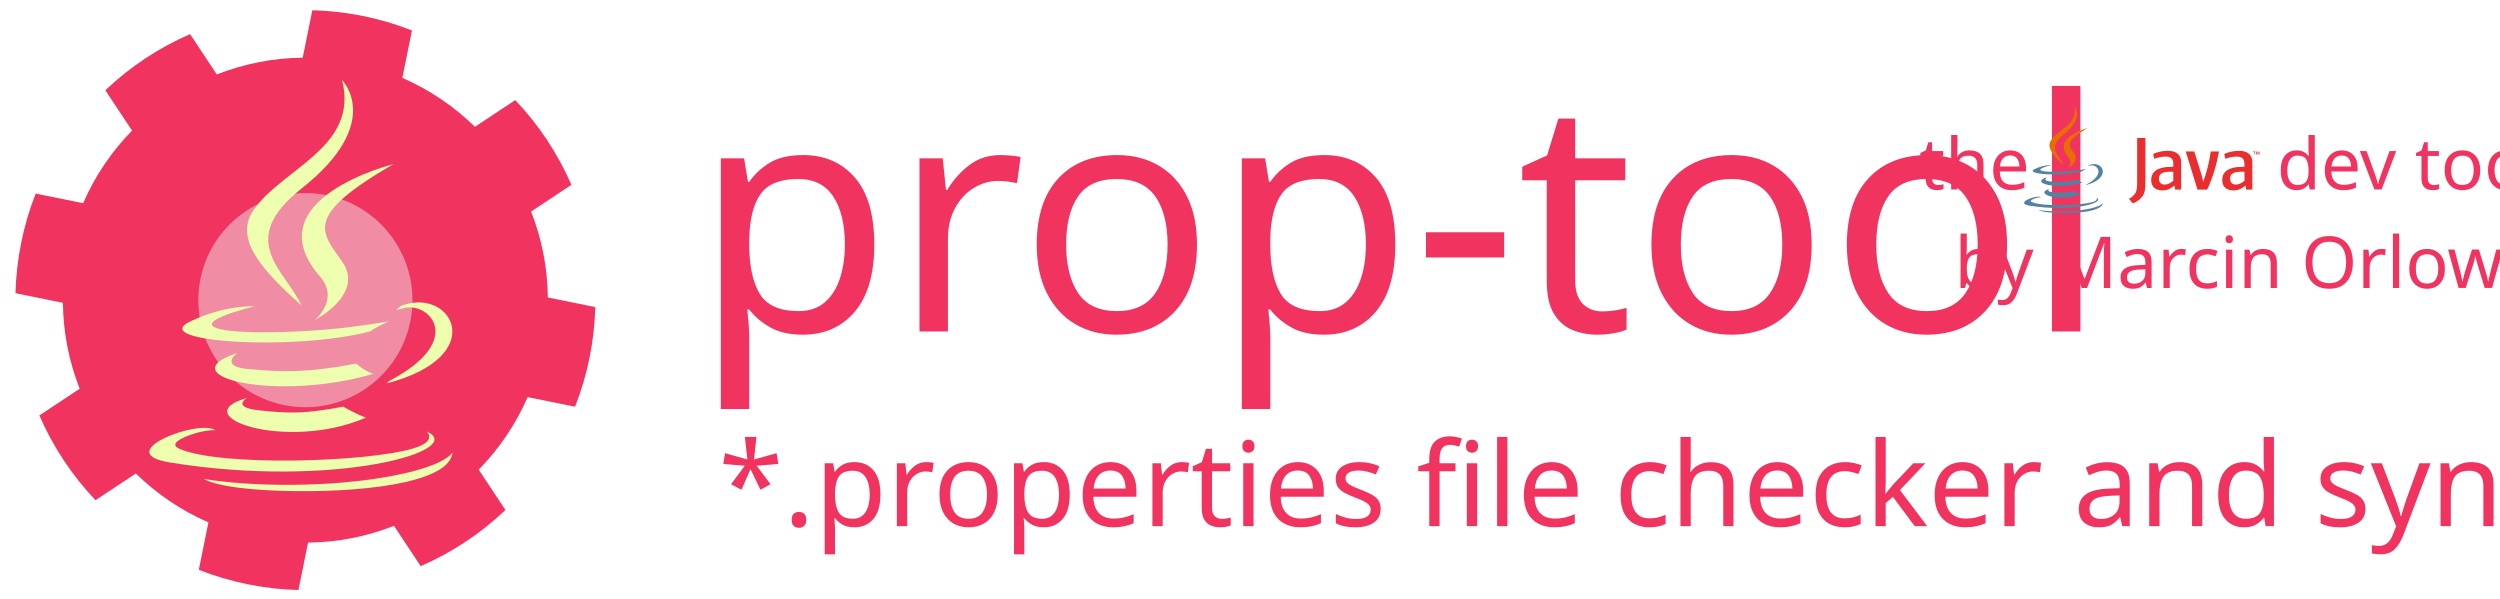
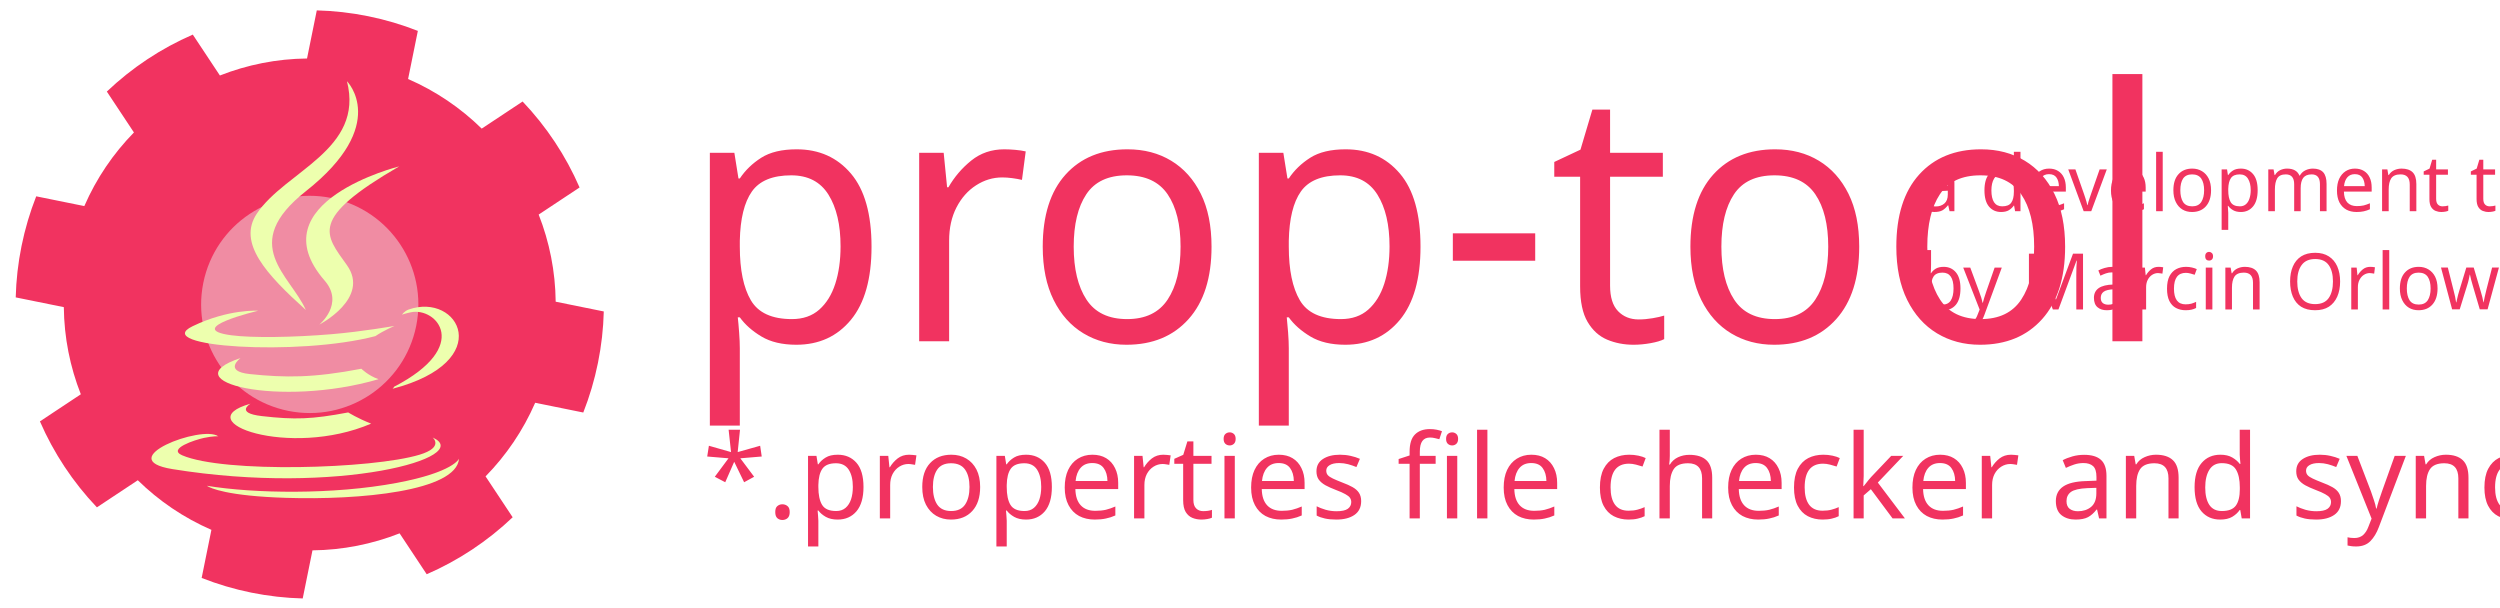
- <svg xmlns="http://www.w3.org/2000/svg" width="1420" height="340" viewBox="0 0 375.708 89.958" version="1.1" id="svg8">
+ <svg xmlns="http://www.w3.org/2000/svg" width="1400" height="340" viewBox="0 0 370.417 89.958" version="1.1" id="svg8">
  <defs id="defs2">
    <rect x="154.524" y="273.213" width="175.01" height="18.996" id="rect135" />
  </defs>
-   <text xml:space="preserve" style="font-style:normal;font-variant:normal;font-weight:normal;font-stretch:normal;font-size:17.639px;line-height:1.25;font-family:'Ubuntu Condensed';-inkscape-font-specification:'Ubuntu Condensed, Normal';font-variant-ligatures:normal;font-variant-caps:normal;font-variant-numeric:normal;font-variant-east-asian:normal;letter-spacing:0px;word-spacing:0px;fill:#f13360;fill-opacity:1;stroke-width:1.052" x="107.993" y="79.072" id="text5759-4">
-     <tspan style="font-style:normal;font-variant:normal;font-weight:normal;font-stretch:normal;font-size:17.639px;font-family:'Ubuntu Condensed';-inkscape-font-specification:'Ubuntu Condensed, Normal';font-variant-ligatures:normal;font-variant-caps:normal;font-variant-numeric:normal;font-variant-east-asian:normal;fill:#f13360;fill-opacity:1;stroke-width:1.052" x="107.993" y="79.072" id="tspan139593-1">*.properties file checker and syncing tool</tspan>
-   </text>
  <g id="layer5">
    <g id="layer4" style="display:inline">
      <g transform="matrix(0.09846095,0,0,0.09846095,20.46295,18.91977)" id="g966" style="display:inline;fill:#f08ca3;fill-opacity:1;stroke-width:2.447">
        <ellipse style="fill:#f08ca3;fill-opacity:1;stroke-width:2.447" cx="256" cy="256" id="circle3822" rx="255.998" ry="256" />
        <g id="g3854" transform="matrix(0.3800964,0,0,0.3800964,71.11452,272.977)" style="fill:#f08ca3;fill-opacity:1;stroke-width:2.447" />
        <g id="g3856" style="fill:#f08ca3;fill-opacity:1;stroke-width:2.447" />
        <g id="g3858" style="fill:#f08ca3;fill-opacity:1;stroke-width:2.447" />
        <g id="g3860" style="fill:#f08ca3;fill-opacity:1;stroke-width:2.447" />
        <g id="g3862" style="fill:#f08ca3;fill-opacity:1;stroke-width:2.447" />
        <g id="g3864" style="fill:#f08ca3;fill-opacity:1;stroke-width:2.447" />
        <g id="g3866" style="fill:#f08ca3;fill-opacity:1;stroke-width:2.447" />
        <g id="g3868" style="fill:#f08ca3;fill-opacity:1;stroke-width:2.447" />
        <g id="g3870" style="fill:#f08ca3;fill-opacity:1;stroke-width:2.447" />
        <g id="g3872" style="fill:#f08ca3;fill-opacity:1;stroke-width:2.447" />
        <g id="g3874" style="fill:#f08ca3;fill-opacity:1;stroke-width:2.447" />
        <g id="g3876" style="fill:#f08ca3;fill-opacity:1;stroke-width:2.447" />
        <g id="g3878" style="fill:#f08ca3;fill-opacity:1;stroke-width:2.447" />
        <g id="g3880" style="fill:#f08ca3;fill-opacity:1;stroke-width:2.447" />
        <g id="g3882" style="fill:#f08ca3;fill-opacity:1;stroke-width:2.447" />
        <g id="g3884" style="fill:#f08ca3;fill-opacity:1;stroke-width:2.447" />
      </g>
    </g>
    <g id="layer1" transform="translate(0,-167)" style="display:inline">
      <flowRoot transform="matrix(0.2645833,0,0,0.2645833,-70.84203,121.4291)" style="font-style:normal;font-weight:normal;font-size:40px;line-height:1.25;font-family:sans-serif;letter-spacing:0px;word-spacing:0px;fill:#000000;fill-opacity:1;stroke:none" id="flowRoot1060" xml:space="preserve">
        <flowRegion id="flowRegion1062">
          <rect y="469.906" x="764" height="248" width="1264" id="rect1064" />
        </flowRegion>
        <flowPara id="flowPara1066" />
      </flowRoot>
      <g id="g5859" style="display:inline;fill:#f13360;fill-opacity:1;stroke-width:2.72" transform="matrix(0.08678656,0.01760552,-0.01760552,0.08678656,69.27279,185.9775)">
        <g id="g41414" style="fill:#f13360;fill-opacity:1" />
        <g id="g41417" style="display:inline;fill:#f13360;fill-opacity:1;stroke-width:0.573" transform="matrix(4.750054,0,0,4.750054,-4362.461,2895.217)">
          <path id="path3844" d="m 949.018,-584.638 12.22,-12.22 c -6.986,-9.995 -15.69,-18.699 -25.685,-25.685 l -12.22,12.22 c -8.682,-5.628 -18.436,-9.741 -28.888,-11.972 v -17.289 c -5.897,-1.043 -11.966,-1.589 -18.162,-1.589 -6.196,0 -12.265,0.546 -18.162,1.589 v 17.289 c -10.452,2.23 -20.205,6.344 -28.888,11.971 l -12.22,-12.22 c -9.995,6.986 -18.699,15.69 -25.685,25.685 l 12.22,12.22 c -5.628,8.682 -9.741,18.436 -11.972,28.888 h -17.289 c -1.043,5.897 -1.589,11.966 -1.589,18.162 0,6.196 0.546,12.265 1.589,18.162 h 17.289 c 2.23,10.452 6.344,20.205 11.972,28.888 l -12.22,12.22 c 6.986,9.995 15.69,18.699 25.685,25.685 l 12.22,-12.22 c 8.682,5.628 18.436,9.741 28.888,11.972 v 17.289 c 5.897,1.043 11.966,1.589 18.162,1.589 6.196,0 12.265,-0.546 18.162,-1.589 v -17.289 c 10.452,-2.23 20.205,-6.344 28.888,-11.972 l 12.22,12.22 c 9.995,-6.986 18.699,-15.69 25.685,-25.685 l -12.22,-12.22 c 5.628,-8.683 9.741,-18.436 11.972,-28.888 h 17.289 c 1.043,-5.897 1.589,-11.966 1.589,-18.162 0,-6.196 -0.546,-12.265 -1.589,-18.162 h -17.289 c -2.231,-10.451 -6.344,-20.204 -11.972,-28.887 z m -72.735,85.306 c -21.128,0 -38.256,-17.128 -38.256,-38.256 0,-21.128 17.128,-38.256 38.256,-38.256 21.128,0 38.256,17.128 38.256,38.256 0,21.128 -17.129,38.256 -38.256,38.256 z" style="fill:#f13360;fill-opacity:1;stroke-width:0.573" />
        </g>
      </g>
    </g>
    <g id="layer3" style="display:inline" transform="translate(2.594505,-141.6391)">
      <g id="g31745" transform="matrix(0.1788909,0,0,0.1788909,132.7749,179.504)" style="display:inline;stroke-width:4.018">
        <g id="g36065" transform="translate(28.16098,111.5396)" style="stroke-width:4.018">
-           <path d="m -577.389,11.153 c 0,0 -13.198,7.675 9.393,10.273 27.369,3.122 41.357,2.675 71.517,-3.034 0,0 7.929,4.972 19.004,9.278 -67.612,28.977 -153.019,-1.678 -99.914,-16.517" fill="#5382a1" id="path31729" style="stroke-width:6.954;fill:#edffae;fill-opacity:1" />
-           <path d="m -585.651,-26.661 c 0,0 -14.803,10.958 7.805,13.296 29.236,3.016 52.325,3.263 92.276,-4.43 0,0 5.526,5.602 14.215,8.666 -81.747,23.904 -172.798,1.885 -114.296,-17.532" fill="#5382a1" id="path31731" style="stroke-width:6.954;fill:#edffae;fill-opacity:1" />
-           <path d="m -516.001,-90.805 c 16.66,19.18 -4.377,36.44 -4.377,36.44 0,0 42.301,-21.837 22.874,-49.183 -18.144,-25.501 -32.059,-38.172 43.268,-81.859 0,0 -118.238,29.53 -61.765,94.601" fill="#e76f00" id="path31733" style="stroke-width:6.954;fill:#edffae;fill-opacity:1" />
-           <path d="m -426.579,39.122 c 0,0 9.767,8.048 -10.757,14.274 -39.026,11.823 -162.432,15.393 -196.714,0.471 -12.323,-5.361 10.786,-12.801 18.056,-14.362 7.581,-1.644 11.914,-1.338 11.914,-1.338 -13.705,-9.654 -88.583,18.957 -38.034,27.151 137.853,22.356 251.292,-10.067 215.535,-26.196" fill="#5382a1" id="path31735" style="stroke-width:6.954;fill:#edffae;fill-opacity:1" />
-           <path d="m -571.042,-65.84 c 0,0 -62.772,14.909 -22.229,20.324 17.118,2.292 51.244,1.773 83.031,-0.89 25.978,-2.191 52.063,-6.851 52.063,-6.851 0,0 -9.16,3.923 -15.787,8.448 -63.744,16.765 -186.886,8.966 -151.435,-8.183 29.981,-14.492 54.358,-12.848 54.358,-12.848" fill="#5382a1" id="path31737" style="stroke-width:6.954;fill:#edffae;fill-opacity:1" />
-           <path d="m -458.437,-2.898 c 64.799,-33.672 34.838,-66.03 13.926,-61.671 -5.126,1.067 -7.411,1.991 -7.411,1.991 0,0 1.903,-2.981 5.537,-4.271 41.371,-14.545 73.187,42.897 -13.355,65.648 0,9.3e-4 1.003,-0.896 1.302,-1.697" fill="#5382a1" id="path31739" style="stroke-width:6.954;fill:#edffae;fill-opacity:1" />
-           <path d="m -497.504,-255.948 c 0,0 35.887,35.899 -34.037,91.101 -56.071,44.281 -12.786,69.53 -0.023,98.377 -32.73,-29.53 -56.749,-55.526 -40.635,-79.72 23.652,-35.515 89.175,-52.734 74.695,-109.757" fill="#e76f00" id="path31741" style="stroke-width:6.954;fill:#edffae;fill-opacity:1" />
-           <path d="m -564.675,88.346 c 5.32,0.341 10.884,0.607 16.613,0.79 61.243,1.962 141.293,-5.517 143.361,-32.43 0,0 -4.348,11.157 -51.404,20.017 -53.088,9.991 -118.564,8.824 -157.399,2.421 9.3e-4,-9.3e-4 7.95,6.58 48.829,9.201" fill="#5382a1" id="path31743" style="stroke-width:6.954;fill:#edffae;fill-opacity:1" />
+           <path d="m -577.389,11.153 c 0,0 -13.198,7.675 9.393,10.273 27.369,3.122 41.357,2.675 71.517,-3.034 0,0 7.929,4.972 19.004,9.278 -67.612,28.977 -153.019,-1.678 -99.914,-16.517" fill="#5382a1" id="path31729" style="fill:#edffae;fill-opacity:1;stroke-width:6.954" />
+           <path d="m -585.651,-26.661 c 0,0 -14.803,10.958 7.805,13.296 29.236,3.016 52.325,3.263 92.276,-4.43 0,0 5.526,5.602 14.215,8.666 -81.747,23.904 -172.798,1.885 -114.296,-17.532" fill="#5382a1" id="path31731" style="fill:#edffae;fill-opacity:1;stroke-width:6.954" />
+           <path d="m -516.001,-90.805 c 16.66,19.18 -4.377,36.44 -4.377,36.44 0,0 42.301,-21.837 22.874,-49.183 -18.144,-25.501 -32.059,-38.172 43.268,-81.859 0,0 -118.238,29.53 -61.765,94.601" fill="#e76f00" id="path31733" style="fill:#edffae;fill-opacity:1;stroke-width:6.954" />
+           <path d="m -426.579,39.122 c 0,0 9.767,8.048 -10.757,14.274 -39.026,11.823 -162.432,15.393 -196.714,0.471 -12.323,-5.361 10.786,-12.801 18.056,-14.362 7.581,-1.644 11.914,-1.338 11.914,-1.338 -13.705,-9.654 -88.583,18.957 -38.034,27.151 137.853,22.356 251.292,-10.067 215.535,-26.196" fill="#5382a1" id="path31735" style="fill:#edffae;fill-opacity:1;stroke-width:6.954" />
+           <path d="m -571.042,-65.84 c 0,0 -62.772,14.909 -22.229,20.324 17.118,2.292 51.244,1.773 83.031,-0.89 25.978,-2.191 52.063,-6.851 52.063,-6.851 0,0 -9.16,3.923 -15.787,8.448 -63.744,16.765 -186.886,8.966 -151.435,-8.183 29.981,-14.492 54.358,-12.848 54.358,-12.848" fill="#5382a1" id="path31737" style="fill:#edffae;fill-opacity:1;stroke-width:6.954" />
+           <path d="m -458.437,-2.898 c 64.799,-33.672 34.838,-66.03 13.926,-61.671 -5.126,1.067 -7.411,1.991 -7.411,1.991 0,0 1.903,-2.981 5.537,-4.271 41.371,-14.545 73.187,42.897 -13.355,65.648 0,9.3e-4 1.003,-0.896 1.302,-1.697" fill="#5382a1" id="path31739" style="fill:#edffae;fill-opacity:1;stroke-width:6.954" />
+           <path d="m -497.504,-255.948 c 0,0 35.887,35.899 -34.037,91.101 -56.071,44.281 -12.786,69.53 -0.023,98.377 -32.73,-29.53 -56.749,-55.526 -40.635,-79.72 23.652,-35.515 89.175,-52.734 74.695,-109.757" fill="#e76f00" id="path31741" style="fill:#edffae;fill-opacity:1;stroke-width:6.954" />
+           <path d="m -564.675,88.346 c 5.32,0.341 10.884,0.607 16.613,0.79 61.243,1.962 141.293,-5.517 143.361,-32.43 0,0 -4.348,11.157 -51.404,20.017 -53.088,9.991 -118.564,8.824 -157.399,2.421 9.3e-4,-9.3e-4 7.95,6.58 48.829,9.201" fill="#5382a1" id="path31743" style="fill:#edffae;fill-opacity:1;stroke-width:6.954" />
        </g>
      </g>
-       <g id="g62051" transform="translate(5.005357,-3.175)">
-         <g id="g1083-0" transform="matrix(0.1798368,0,0,0.2216399,138.5953,143.5683)" style="fill:#f1a233;fill-opacity:1;stroke-width:2.532">
-           <text xml:space="preserve" style="font-size:243.148px;line-height:1.25;font-family:'a dripping marker';-inkscape-font-specification:'a dripping marker';letter-spacing:0px;word-spacing:0px;fill:#f13360;fill-opacity:1;stroke-width:5.272" x="-210.336" y="255.733" id="text5759" transform="scale(1.110158,0.9007728)">
-             <tspan style="font-style:normal;font-variant:normal;font-weight:normal;font-stretch:normal;font-family:'Ubuntu Condensed';-inkscape-font-specification:'Ubuntu Condensed, ';fill:#f13360;fill-opacity:1;stroke-width:5.272" x="-210.336" y="255.733" id="tspan139593">prop-tool</tspan>
-           </text>
-         </g>
-         <g id="g62006" transform="translate(-0.4299215,0.1243635)">
-           <text xml:space="preserve" style="font-size:10.767px;line-height:1.25;font-family:'a dripping marker';-inkscape-font-specification:'a dripping marker';letter-spacing:0px;word-spacing:0px;fill:#f1a233;fill-opacity:1;stroke-width:1.052" x="289.142" y="46.337" id="text5759-7-4" transform="translate(-2.594505,141.6391)">
-             <tspan style="font-style:normal;font-variant:normal;font-weight:normal;font-stretch:normal;font-family:'Ubuntu Condensed';-inkscape-font-specification:'Ubuntu Condensed, ';fill:#f13360;fill-opacity:1;stroke-width:1.052" x="289.142" y="46.337" id="tspan119569-6">by Marcin Orlowski</tspan>
-           </text>
-           <g id="g61977" transform="translate(4.453362)">
-             <g id="g1083-0-0" transform="matrix(0.06409891,0,0,0.07899872,257.8968,158.571)" style="stroke-width:7.103">
-               <text xml:space="preserve" style="font-size:151.305px;line-height:1.25;font-family:'a dripping marker';-inkscape-font-specification:'a dripping marker';letter-spacing:0px;word-spacing:0px;fill:#f1333f;fill-opacity:1;stroke-width:14.79" x="1020.906" y="205.078" id="text5759-7" transform="scale(1.110158,0.9007728)">
-                 <tspan style="font-style:normal;font-variant:normal;font-weight:normal;font-stretch:normal;font-family:'Ubuntu Condensed';-inkscape-font-specification:'Ubuntu Condensed, ';fill:#f13360;fill-opacity:1;stroke-width:14.79" x="1020.906" y="205.078" id="tspan119569">dev tool</tspan>
+       <g id="g14775" transform="translate(0,-1.99735)">
+         <text xml:space="preserve" style="font-style:normal;font-variant:normal;font-weight:normal;font-stretch:normal;font-size:17.303px;line-height:1.25;font-family:'Ubuntu Condensed';-inkscape-font-specification:'Ubuntu Condensed, Normal';font-variant-ligatures:normal;font-variant-caps:normal;font-variant-numeric:normal;font-variant-east-asian:normal;letter-spacing:0px;word-spacing:0px;fill:#f13360;fill-opacity:1;stroke-width:1.052" x="104.083" y="78.811" id="text5759-4" transform="translate(-2.594505,141.6391)">
+           <tspan style="font-style:normal;font-variant:normal;font-weight:normal;font-stretch:normal;font-size:17.303px;font-family:'Ubuntu Condensed';-inkscape-font-specification:'Ubuntu Condensed, Normal';font-variant-ligatures:normal;font-variant-caps:normal;font-variant-numeric:normal;font-variant-east-asian:normal;fill:#f13360;fill-opacity:1;stroke-width:1.052" x="104.083" y="78.811" id="tspan139593-1">*.properties file checker and syncing tool</tspan>
+         </text>
+         <g id="g62051" transform="translate(1.840554,-3.175)">
+           <g id="g1083-0" transform="matrix(0.1798368,0,0,0.2216399,138.5953,143.5683)" style="fill:#f1a233;fill-opacity:1;stroke-width:2.532">
+             <text xml:space="preserve" style="font-size:256.699px;line-height:1.25;font-family:'a dripping marker';-inkscape-font-specification:'a dripping marker';letter-spacing:0px;word-spacing:0px;fill:#f13360;fill-opacity:1;stroke-width:5.272" x="-214.499" y="265.175" id="text5759" transform="scale(1.092369,0.9154416)">
+               <tspan style="font-style:normal;font-variant:normal;font-weight:normal;font-stretch:normal;font-family:'Ubuntu Condensed';-inkscape-font-specification:'Ubuntu Condensed, ';fill:#f13360;fill-opacity:1;stroke-width:5.272" x="-214.499" y="265.175" id="tspan139593">prop-tool</tspan>
+             </text>
+           </g>
+           <g id="g62006" transform="matrix(1.044623,0,0,1.074483,-12.95259,-9.887361)" style="stroke-width:0.944">
+             <g id="g61977" transform="translate(-38.93831,1.796266)" style="stroke-width:0.944">
+               <g id="g1083-0-0" transform="matrix(0.06409891,0,0,0.07899872,257.8968,158.571)" style="stroke-width:6.704" />
+               <text xml:space="preserve" style="font-size:10.767px;line-height:1.25;font-family:'a dripping marker';-inkscape-font-specification:'a dripping marker';letter-spacing:0px;word-spacing:0px;fill:#f1333f;fill-opacity:1;stroke-width:0.993" x="319.13" y="173.164" id="text5759-7-7">
+                 <tspan style="font-style:normal;font-variant:normal;font-weight:normal;font-stretch:normal;font-family:'Ubuntu Condensed';-inkscape-font-specification:'Ubuntu Condensed, ';fill:#f13360;fill-opacity:1;stroke-width:0.993" x="319.13" y="173.164" id="tspan119569-7">a development tool</tspan>
+                 <tspan style="font-style:normal;font-variant:normal;font-weight:normal;font-stretch:normal;font-family:'Ubuntu Condensed';-inkscape-font-specification:'Ubuntu Condensed, ';fill:#f13360;fill-opacity:1;stroke-width:0.993" x="319.13" y="186.71" id="tspan13760">by Marcin Orlowski</tspan>
              </text>
-             </g>
-             <text xml:space="preserve" style="font-size:10.767px;line-height:1.25;font-family:'a dripping marker';-inkscape-font-specification:'a dripping marker';letter-spacing:0px;word-spacing:0px;fill:#f1333f;fill-opacity:1;stroke-width:1.052" x="279.392" y="31.525" id="text5759-7-7" transform="translate(-2.594505,141.6391)">
-               <tspan style="font-style:normal;font-variant:normal;font-weight:normal;font-stretch:normal;font-family:'Ubuntu Condensed';-inkscape-font-specification:'Ubuntu Condensed, ';fill:#f13360;fill-opacity:1;stroke-width:1.052" x="279.392" y="31.525" id="tspan119569-7">the</tspan>
-             </text>
-             <g id="g59430" transform="translate(19.69978,54.18139)">
-               <g id="g59406" transform="matrix(0.3495944,0,0,0.3495944,167.4595,70.49503)" style="display:inline;stroke-width:2.86">
-                 <path class="st1" d="m 400.321,122.612 h -0.395 v -0.226 h 1.043 v 0.226 h -0.395 v 1.1 h -0.282 z m 2.114,0.056 v 0 l -0.395,1.043 h -0.169 l -0.395,-1.043 v 0 1.043 h -0.254 v -1.325 h 0.367 l 0.366,0.93 0.367,-0.93 h 0.367 v 1.325 h -0.254 z" id="path54939" style="opacity:1;fill:#ea2d2e;stroke-width:0.806" />
-                 <path class="st1" d="m 365.672,134.961 c -1.212,1.043 -2.509,1.635 -3.665,1.635 -1.635,0 -2.537,-0.987 -2.537,-2.566 0,-1.72 0.959,-2.96 4.765,-2.96 h 1.41 v 3.891 z m 3.355,3.778 v -11.7 c 0,-2.988 -1.72,-4.962 -5.808,-4.962 -2.396,0 -4.511,0.592 -6.231,1.353 l 0.479,2.086 c 1.353,-0.507 3.101,-0.959 4.793,-0.959 2.368,0 3.383,0.959 3.383,2.932 v 1.494 h -1.156 c -5.751,0 -8.345,2.227 -8.345,5.582 0,2.904 1.72,4.539 4.934,4.539 2.058,0 3.609,-0.846 5.075,-2.114 l 0.254,1.776 h 2.622 z" id="path54941" style="opacity:1;fill:#ea2d2e;stroke-width:0.806" />
-                 <path id="XMLID_4_" class="st1" d="m 380.22,138.739 h -4.173 l -5.047,-16.38 h 3.665 l 3.129,10.065 0.705,3.017 c 1.579,-4.37 2.707,-8.824 3.242,-13.081 h 3.552 c -0.987,5.413 -2.678,11.334 -5.075,16.38 z" style="opacity:1;fill:#ea2d2e;stroke-width:0.806" />
-                 <path class="st1" d="m 396.261,134.961 c -1.212,1.043 -2.509,1.635 -3.665,1.635 -1.635,0 -2.537,-0.987 -2.537,-2.566 0,-1.72 0.959,-2.96 4.765,-2.96 h 1.41 z m 3.355,3.778 v -11.7 c 0,-2.988 -1.72,-4.962 -5.836,-4.962 -2.396,0 -4.511,0.592 -6.231,1.353 l 0.479,2.086 c 1.353,-0.507 3.101,-0.959 4.793,-0.959 2.368,0 3.383,0.959 3.383,2.932 v 1.494 h -1.184 c -5.751,0 -8.345,2.227 -8.345,5.582 0,2.904 1.72,4.539 4.934,4.539 2.086,0 3.609,-0.846 5.075,-2.114 l 0.254,1.776 h 2.678 z" id="path54944" style="opacity:1;fill:#ea2d2e;stroke-width:0.806" />
-                 <path id="XMLID_2_" class="st1" d="m 352.45,141.53 c -0.959,1.41 -2.509,2.509 -4.201,3.129 l -1.663,-1.945 c 1.297,-0.648 2.396,-1.72 2.904,-2.707 0.451,-0.874 0.62,-2.03 0.62,-4.736 v -18.692 h 3.552 v 18.438 c 0.028,3.609 -0.254,5.075 -1.212,6.513 z" style="opacity:1;fill:#ea2d2e;stroke-width:0.806" />
-               </g>
-               <g id="g31745-8" transform="matrix(0.04649357,0,0,0.04649356,302.2138,113.1923)" style="display:inline;stroke-width:15.462">
-                 <g id="g36065-9" transform="translate(28.16098,111.5396)" style="stroke-width:15.462">
-                   <path d="m -577.389,11.153 c 0,0 -13.198,7.675 9.393,10.273 27.369,3.122 41.357,2.675 71.517,-3.034 0,0 7.929,4.972 19.004,9.278 -67.612,28.977 -153.019,-1.678 -99.914,-16.517" fill="#5382a1" id="path31729-7" style="stroke-width:26.757" />
-                   <path d="m -585.651,-26.661 c 0,0 -14.803,10.958 7.805,13.296 29.236,3.016 52.325,3.263 92.276,-4.43 0,0 5.526,5.602 14.215,8.666 -81.747,23.904 -172.798,1.885 -114.296,-17.532" fill="#5382a1" id="path31731-7" style="stroke-width:26.757" />
-                   <path d="m -516.001,-90.805 c 16.66,19.18 -4.377,36.44 -4.377,36.44 0,0 42.301,-21.837 22.874,-49.183 -18.144,-25.501 -32.059,-38.172 43.268,-81.859 0,0 -118.238,29.53 -61.765,94.601" fill="#e76f00" id="path31733-6" style="stroke-width:26.757" />
-                   <path d="m -426.579,39.122 c 0,0 9.767,8.048 -10.757,14.274 -39.026,11.823 -162.432,15.393 -196.714,0.471 -12.323,-5.361 10.786,-12.801 18.056,-14.362 7.581,-1.644 11.914,-1.338 11.914,-1.338 -13.705,-9.654 -88.583,18.957 -38.034,27.151 137.853,22.356 251.292,-10.067 215.535,-26.196" fill="#5382a1" id="path31735-4" style="stroke-width:26.757" />
-                   <path d="m -571.042,-65.84 c 0,0 -62.772,14.909 -22.229,20.324 17.118,2.292 51.244,1.773 83.031,-0.89 25.978,-2.191 52.063,-6.851 52.063,-6.851 0,0 -9.16,3.923 -15.787,8.448 -63.744,16.765 -186.886,8.966 -151.435,-8.183 29.981,-14.492 54.358,-12.848 54.358,-12.848" fill="#5382a1" id="path31737-3" style="stroke-width:26.757" />
-                   <path d="m -458.437,-2.898 c 64.799,-33.672 34.838,-66.03 13.926,-61.671 -5.126,1.067 -7.411,1.991 -7.411,1.991 0,0 1.903,-2.981 5.537,-4.271 41.371,-14.545 73.187,42.897 -13.355,65.648 0,9.3e-4 1.003,-0.896 1.302,-1.697" fill="#5382a1" id="path31739-0" style="stroke-width:26.757" />
-                   <path d="m -497.504,-255.948 c 0,0 35.887,35.899 -34.037,91.101 -56.071,44.281 -12.786,69.53 -0.023,98.377 -32.73,-29.53 -56.749,-55.526 -40.635,-79.72 23.652,-35.515 89.175,-52.734 74.695,-109.757" fill="#e76f00" id="path31741-3" style="stroke-width:26.757" />
-                   <path d="m -564.675,88.346 c 62.199,3.981 157.712,-2.209 159.974,-31.64 0,0 -4.348,11.157 -51.404,20.017 -53.088,9.991 -118.564,8.824 -157.399,2.421 9.3e-4,-9.3e-4 7.95,6.58 48.829,9.201" fill="#5382a1" id="path31743-0" style="stroke-width:26.757" />
+               <g id="g59430" transform="translate(19.69978,54.18139)" style="stroke-width:0.944">
+                 <g id="g31745-8" transform="matrix(0.04649357,0,0,0.04649356,302.2138,113.1923)" style="display:inline;stroke-width:14.594">
+                   <g id="g36065-9" transform="translate(28.16098,111.5396)" style="stroke-width:14.594" />
                </g>
              </g>
            </g>
          </g>
        </g>
      </g>
    </g>
  </g>
  <style type="text/css" id="style5764">
	.st0{fill:#76C2AF;}
	.st1{opacity:0.2;fill:#231F20;}
	.st2{fill:#4F5D73;}
	.st3{fill:#E0E0D1;}
</style>
</svg>
